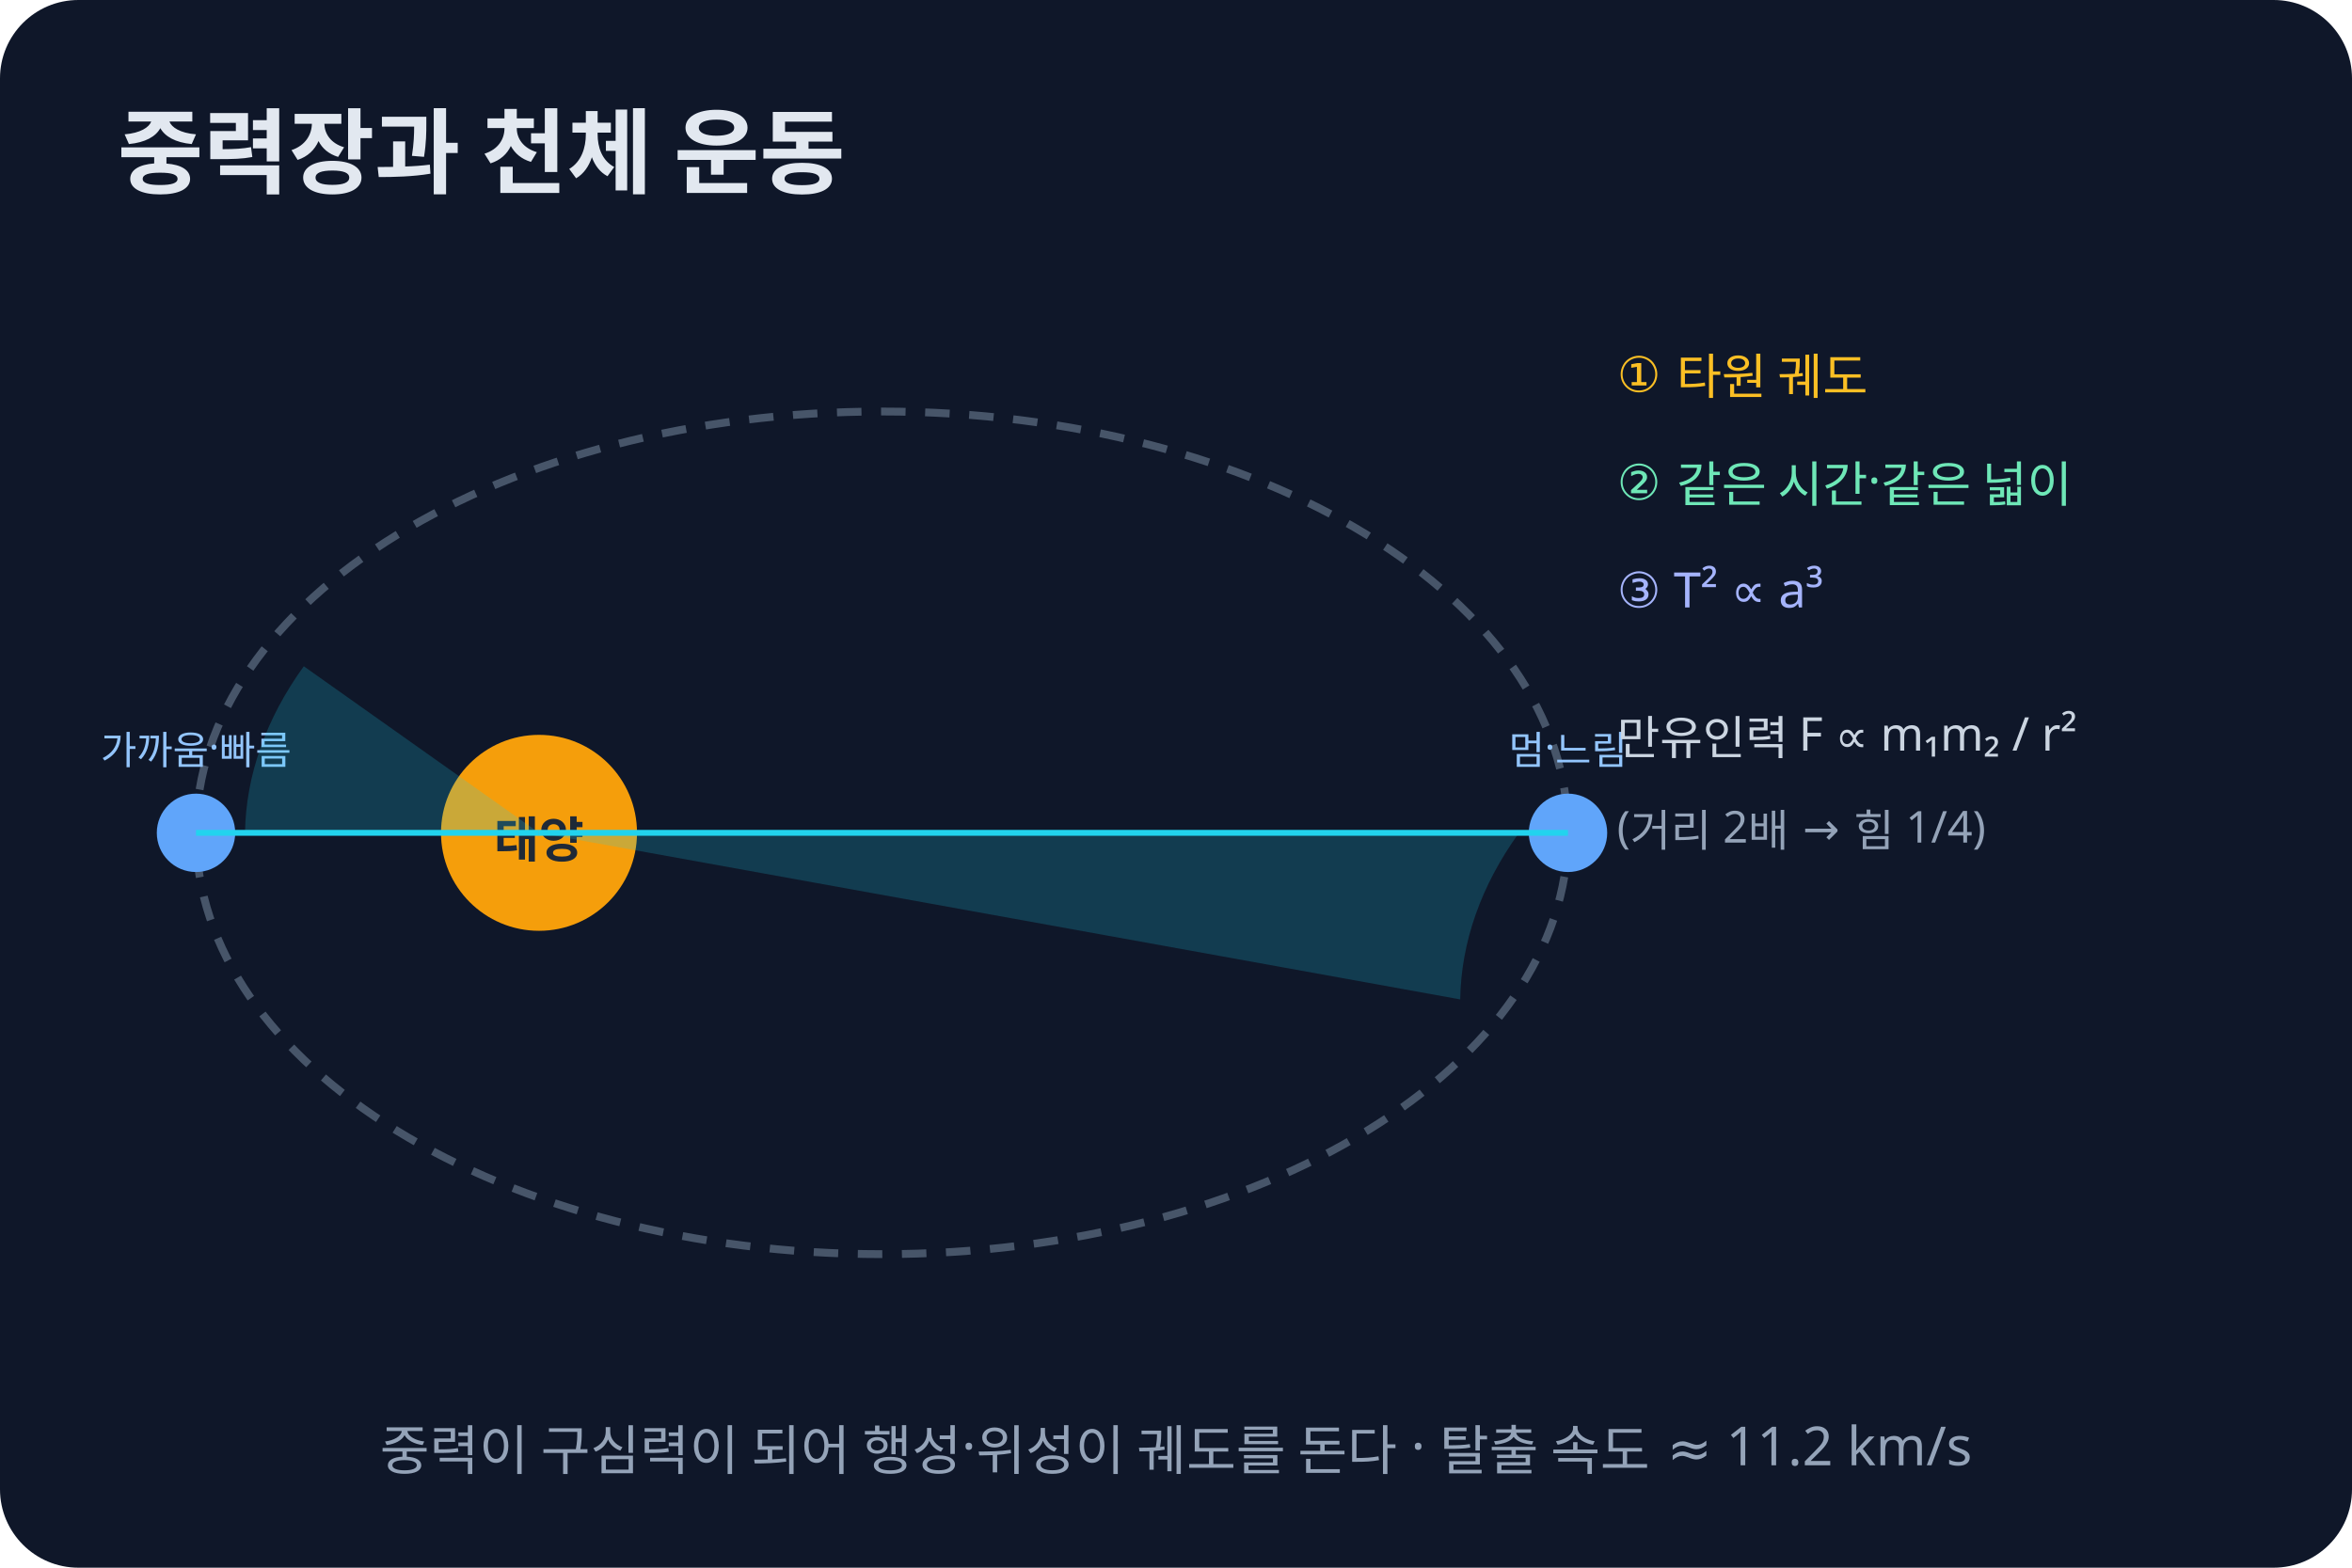
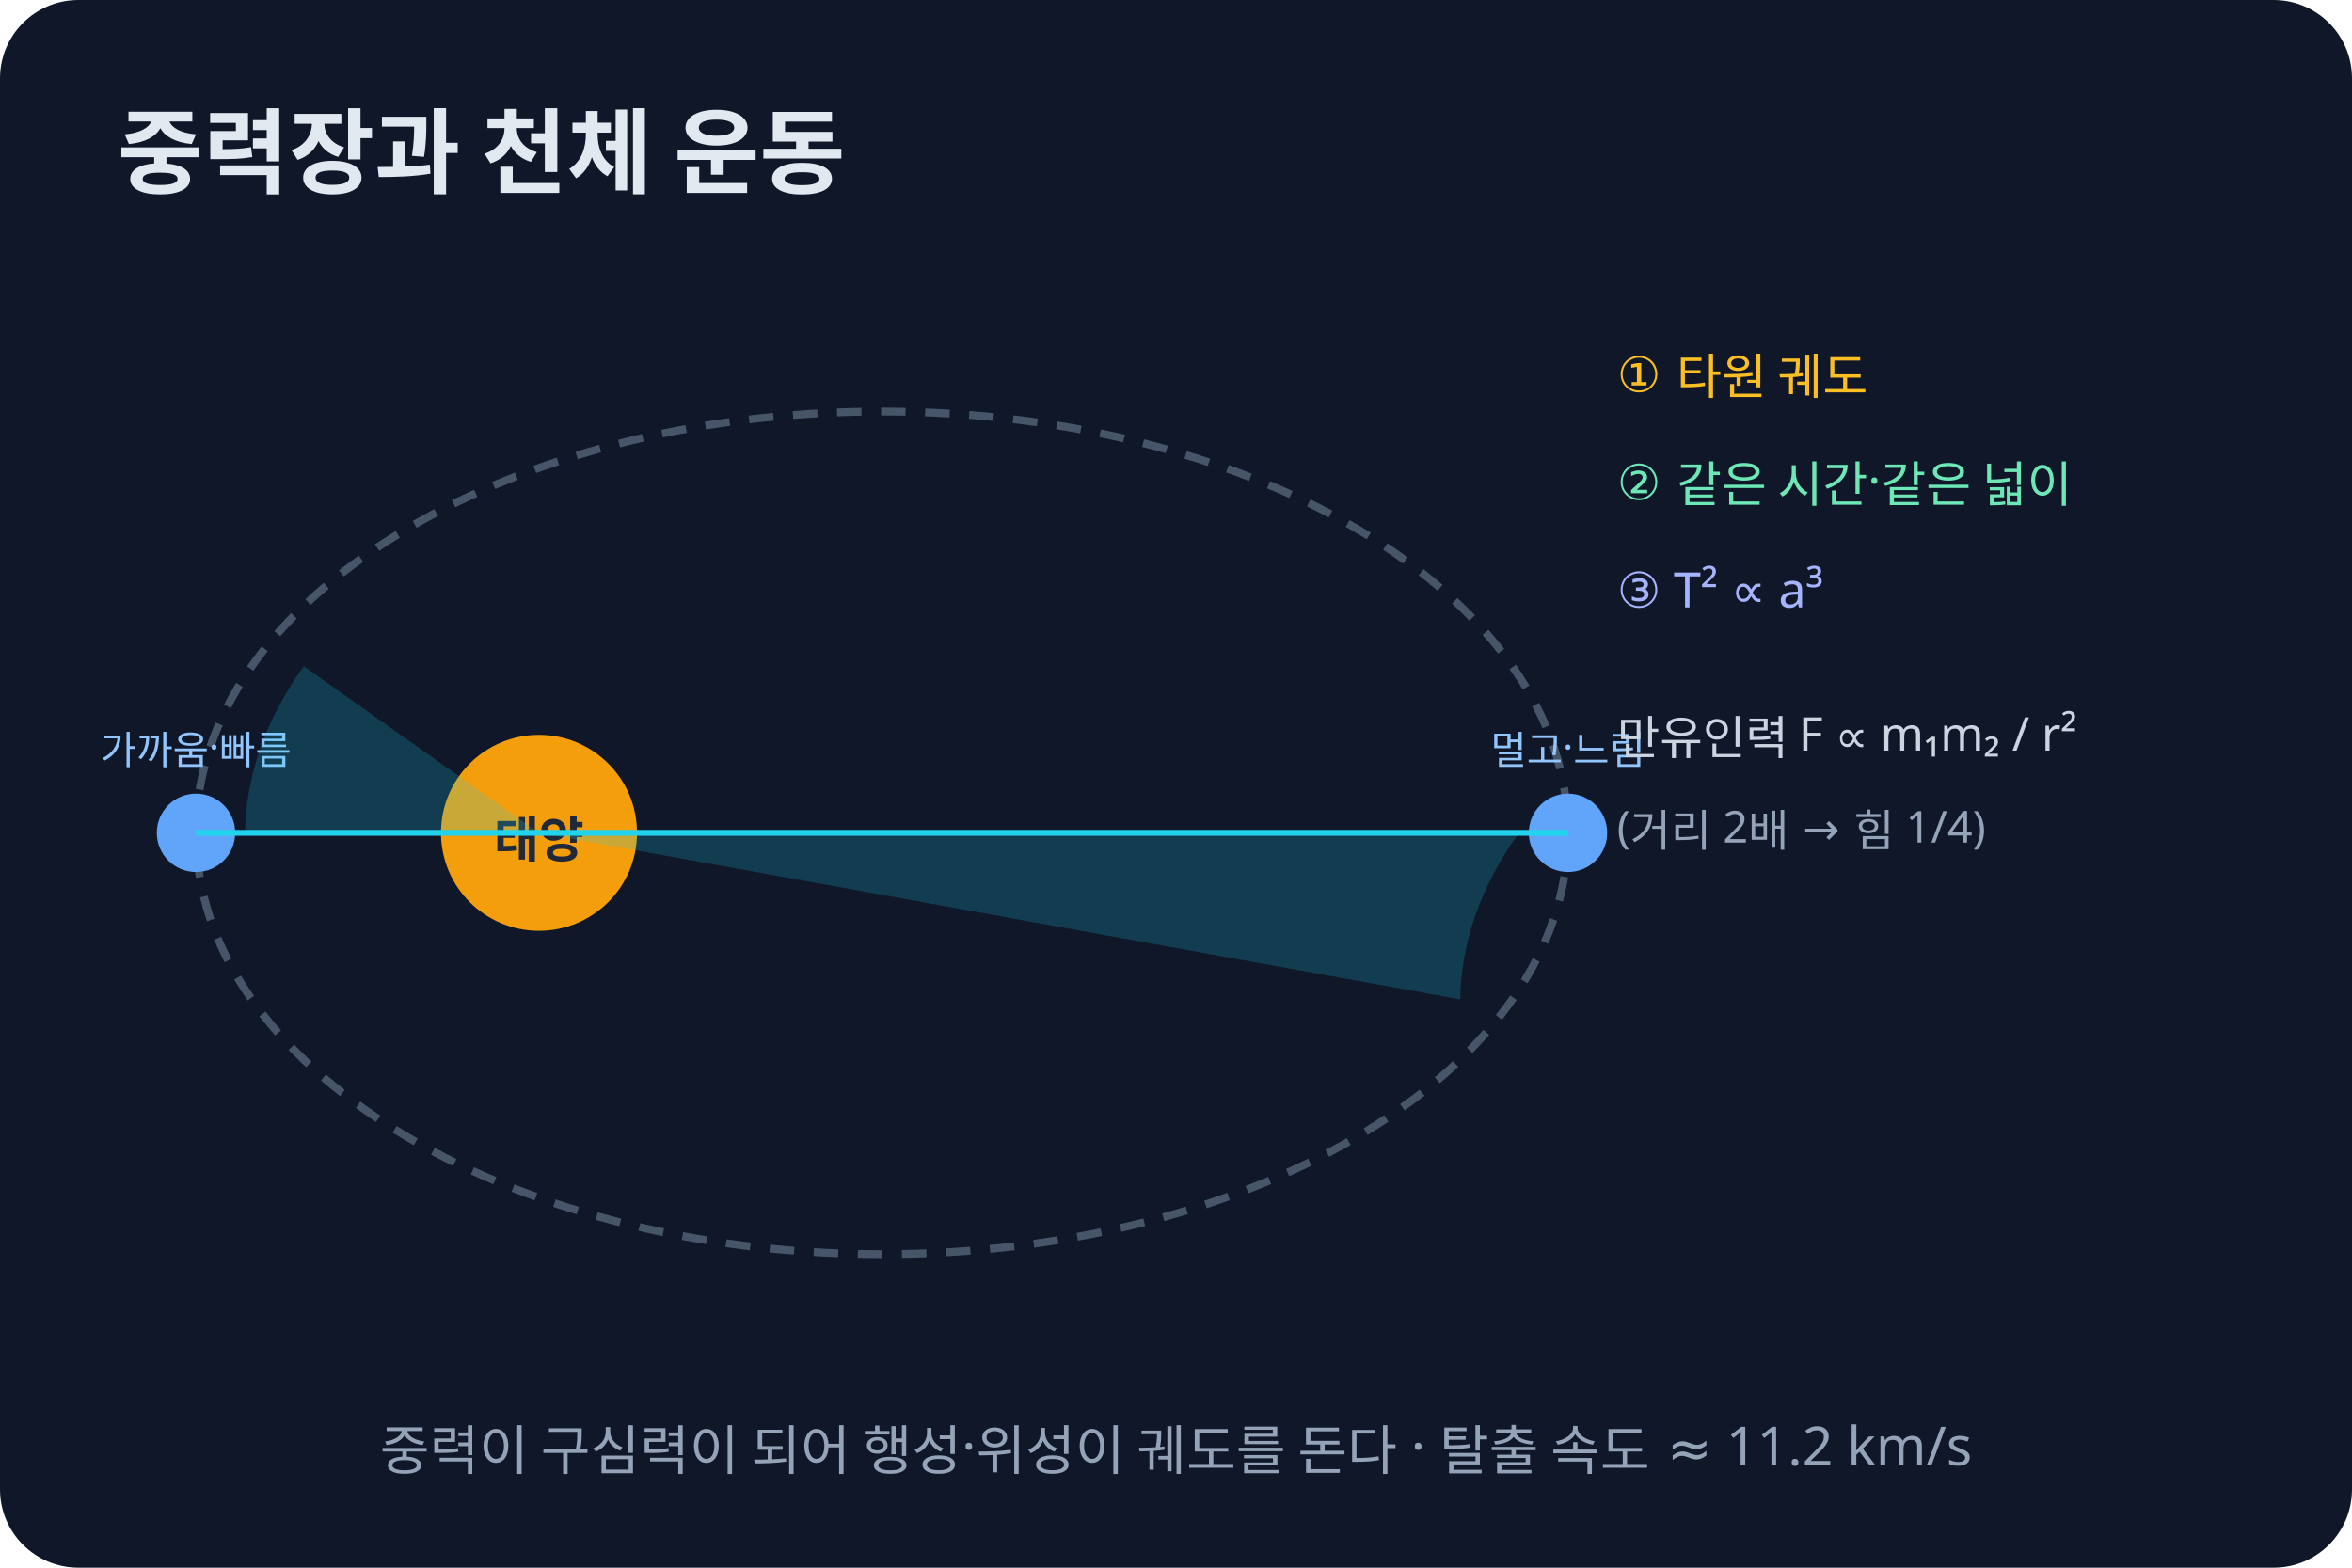
<svg xmlns="http://www.w3.org/2000/svg" viewBox="0 0 480 320" font-family="'Noto Sans KR','Malgun Gothic',sans-serif">
  <rect width="480" height="320" rx="16" fill="#0f1729" />
  <text x="24" y="38" fill="#e2e8f0" font-size="19" font-weight="700">중력장과 천체 운동</text>
  <g transform="translate(180,170)">
    <ellipse cx="0" cy="0" rx="140" ry="86" fill="none" stroke="#475569" stroke-width="1.6" stroke-dasharray="5 4" />
    <circle cx="-70" cy="0" r="20" fill="#f59e0b" />
    <text x="-70" y="5" fill="#1f2937" font-size="10" text-anchor="middle" font-weight="700">태양</text>
    <circle cx="-140" cy="0" r="8" fill="#60a5fa" />
    <text x="-140" y="-14" fill="#93c5fd" font-size="8" text-anchor="middle">가까움·빠름</text>
    <circle cx="140" cy="0" r="8" fill="#60a5fa" />
-     <text x="140" y="-14" fill="#93c5fd" font-size="8" text-anchor="middle">멈·느림</text>
+     <text x="140" y="-14" fill="#93c5fd" font-size="8" text-anchor="middle">멀고·느림</text>
    <path d="M-70 0 L-140 0" stroke="#22d3ee" stroke-width="1.2" />
    <path d="M-70 0 L140 0" stroke="#22d3ee" stroke-width="1.2" />
    <path d="M-130 0 A140 86 0 0 1 -118 -34 L-70 0 Z" fill="#22d3ee33" />
    <path d="M118 34 A140 86 0 0 1 130 0 L-70 0 Z" fill="#22d3ee33" />
  </g>
  <g transform="translate(330,80)">
    <text x="0" y="0" fill="#fbbf24" font-size="10">① 타원 궤도</text>
    <text x="0" y="22" fill="#6ee7b7" font-size="10">② 같은 시간·같은 넓이</text>
    <text x="0" y="44" fill="#a5b4fc" font-size="10">③ T² ∝ a³</text>
    <text x="0" y="74" fill="#cbd5e1" font-size="9.5">만유인력 F ∝ m₁m₂ / r²</text>
    <text x="0" y="92" fill="#94a3b8" font-size="9">(거리 2배 → 힘 1/4)</text>
  </g>
  <text x="240" y="300" fill="#94a3b8" font-size="11" text-anchor="middle">중력이 구심력이 되어 행성·위성이 궤도를 돈다 · 탈출 속도 ≈ 11.2 km/s</text>
</svg>
